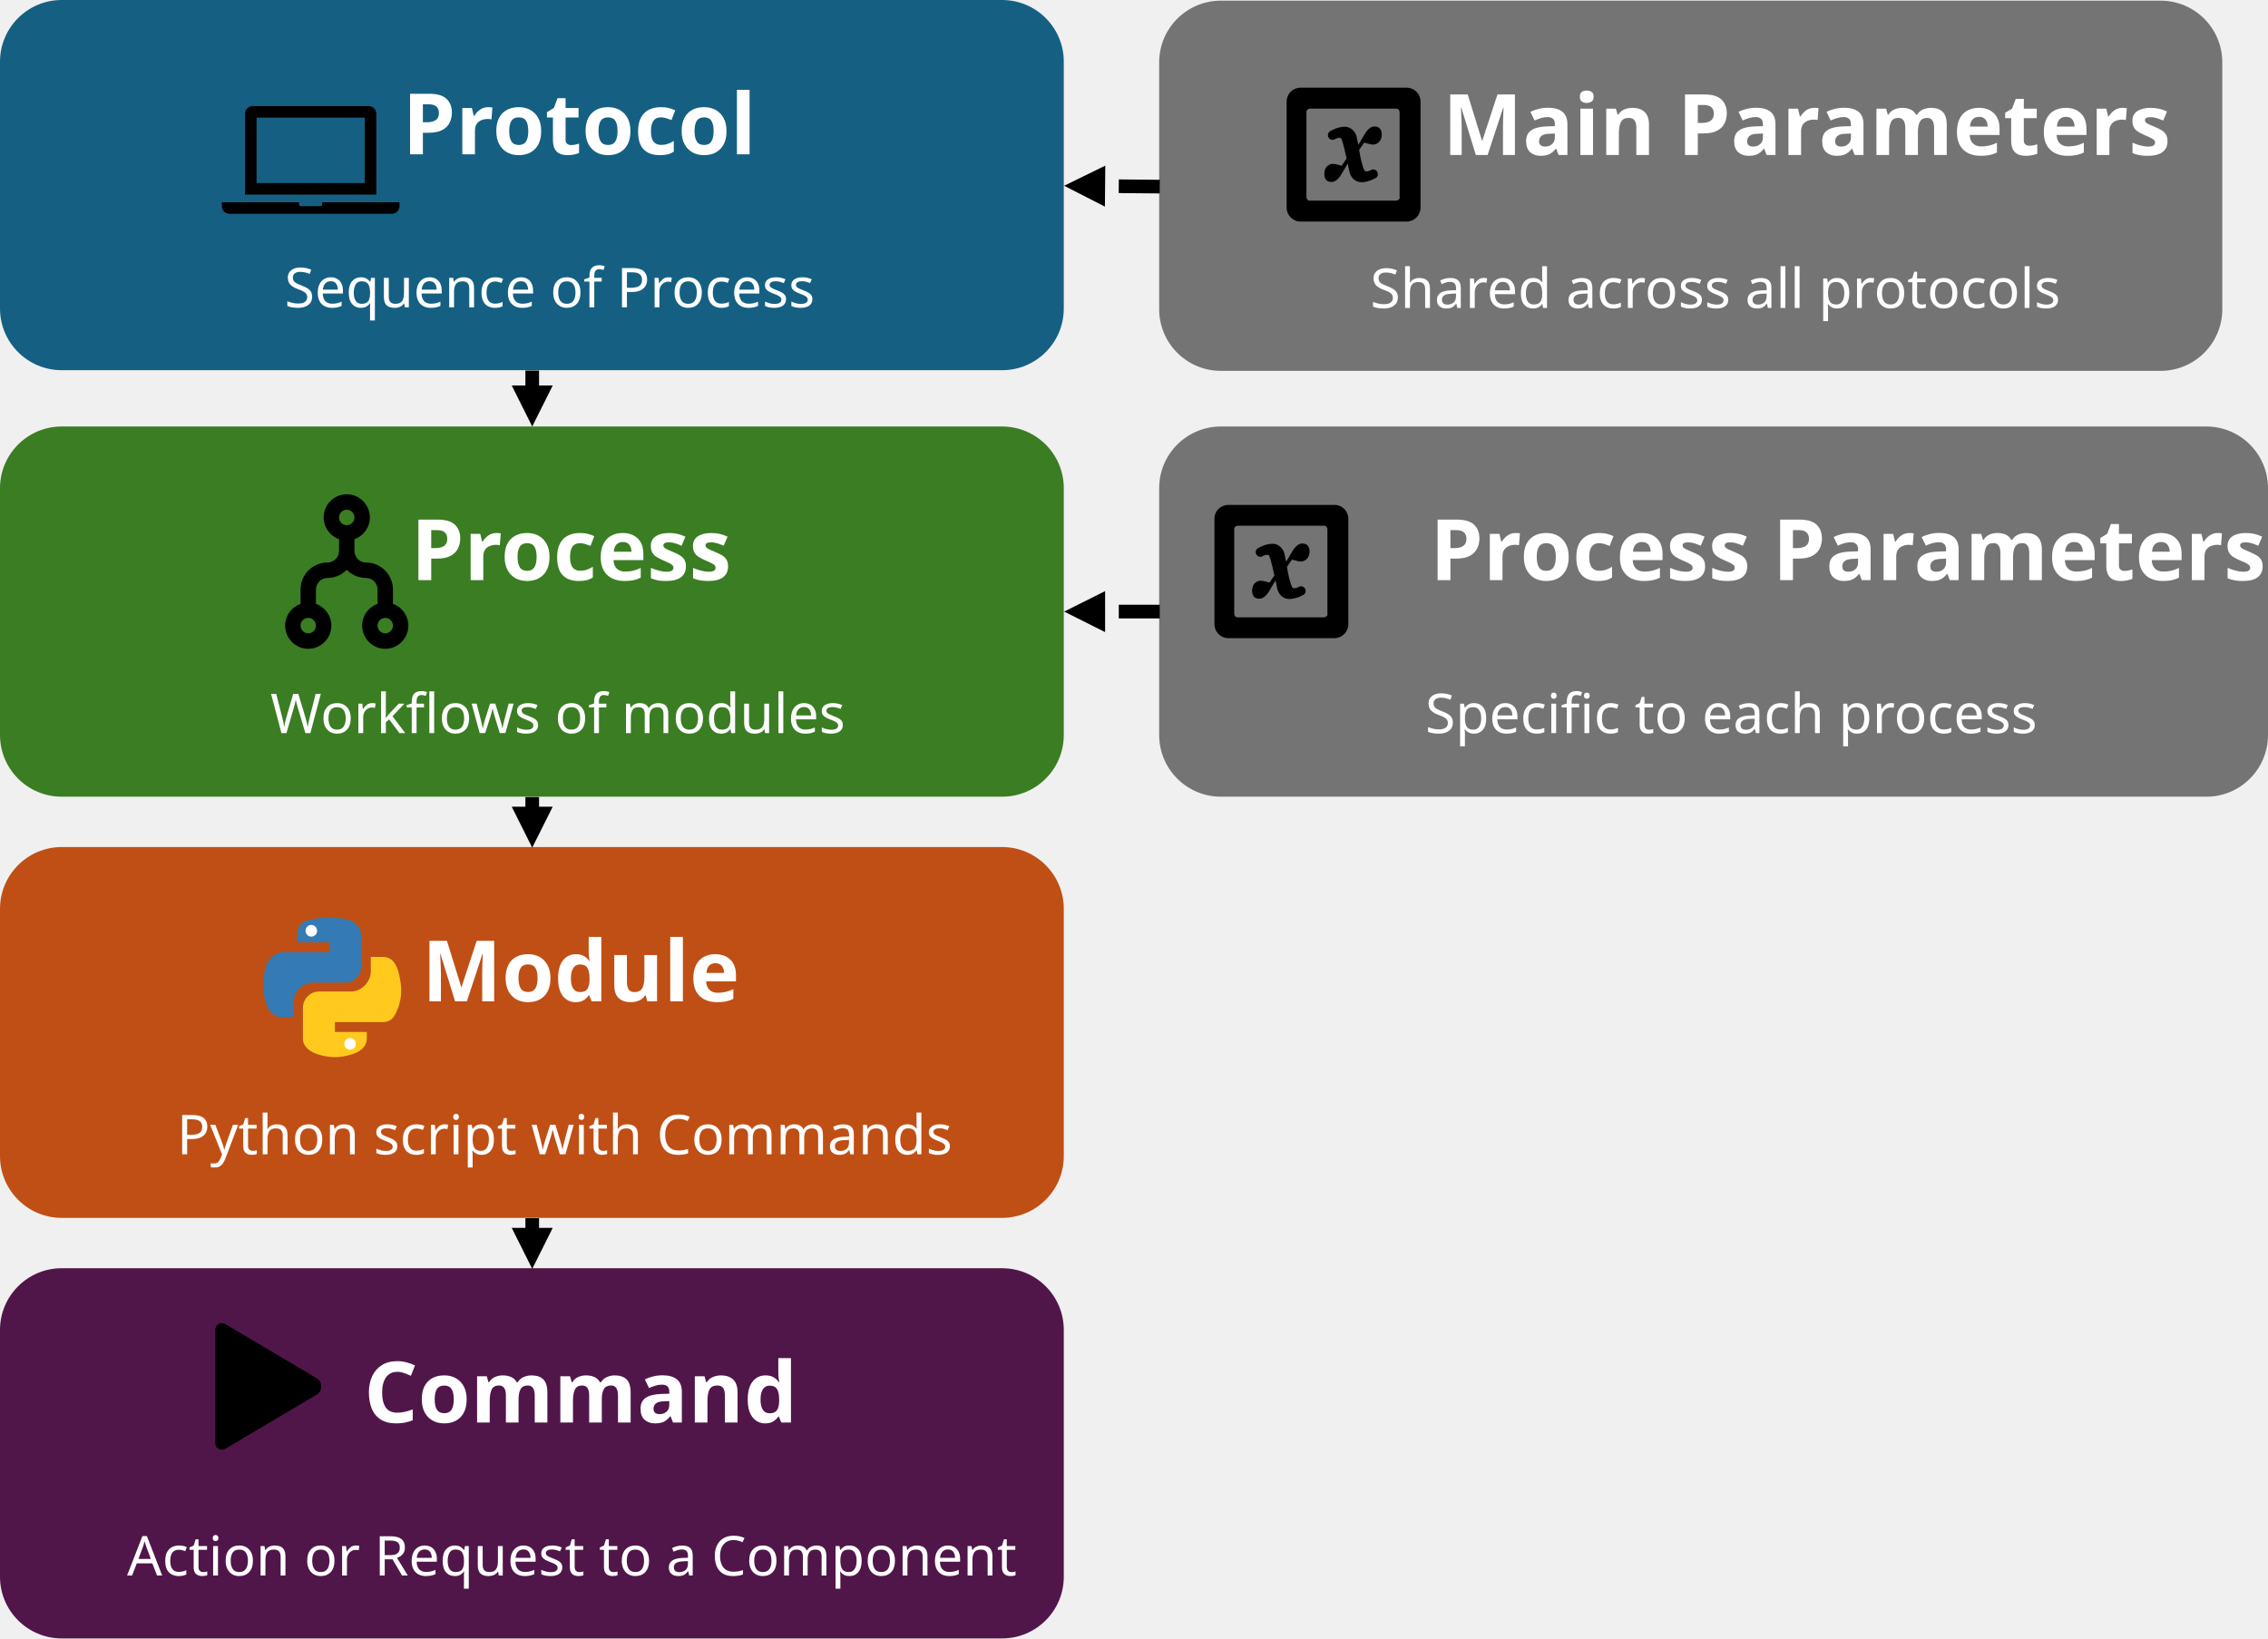
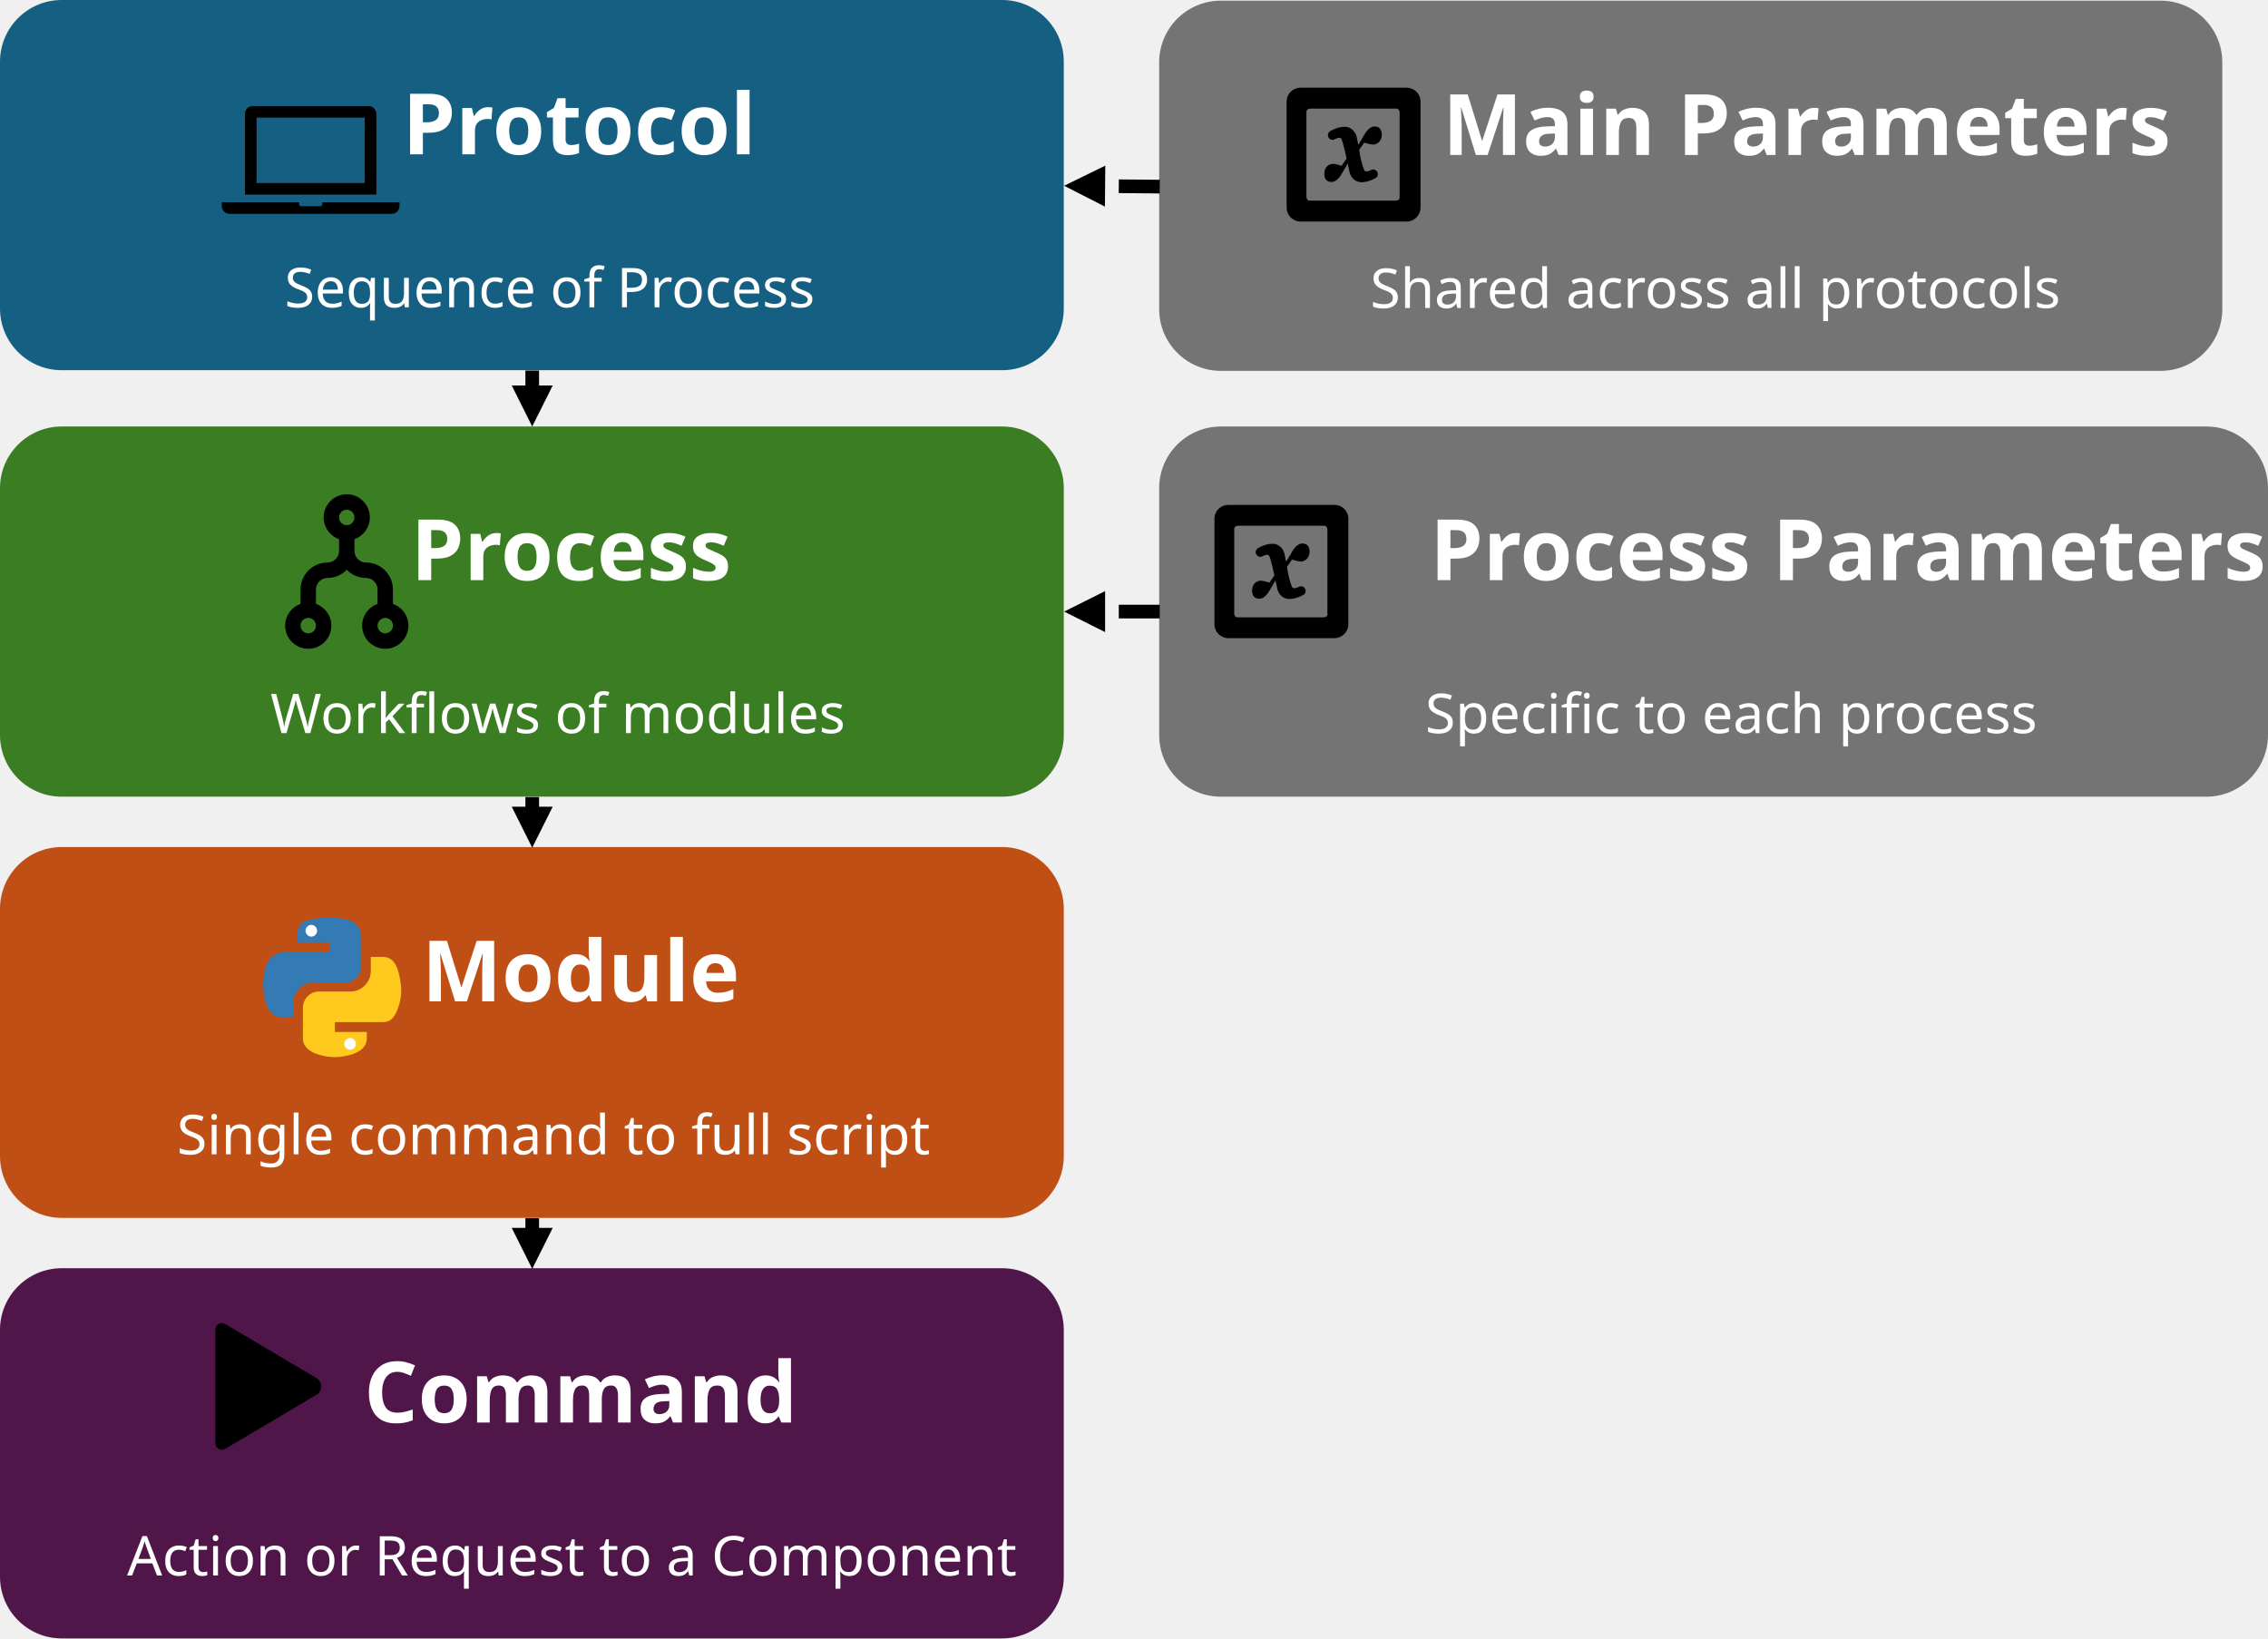
<svg xmlns="http://www.w3.org/2000/svg" width="3424" height="2474" xml:space="preserve" overflow="hidden">
  <defs>
    <clipPath id="clip0">
      <rect x="621" y="6" width="3424" height="2474" />
    </clipPath>
  </defs>
  <g clip-path="url(#clip0)" transform="translate(-621 -6)">
    <path d="M621 99.169C621 47.713 662.713 6 714.169 6L2133.83 6C2185.29 6 2227 47.713 2227 99.169L2227 471.831C2227 523.287 2185.29 565 2133.83 565L714.169 565C662.713 565 621 523.287 621 471.831Z" fill="#156082" fill-rule="evenodd" />
    <text fill="#FFFFFF" font-family="Aptos,Aptos_MSFontService,sans-serif" font-weight="700" font-size="128" transform="matrix(1 0 0 1 1228.59 239)">Protocol</text>
    <text fill="#FFFFFF" font-family="Aptos,Aptos_MSFontService,sans-serif" font-weight="400" font-size="83" transform="matrix(1 0 0 1 1050.57 470)">Sequence of Process</text>
    <g>
      <g>
        <g>
          <path d="M220.875 174.375 58.125 174.375 58.125 75.562 220.875 75.562 220.875 174.375ZM238.313 69.75C238.313 63.356 233.081 58.125 226.688 58.125L52.312 58.125C45.919 58.125 40.688 63.356 40.688 69.75L40.688 191.813 238.313 191.813 238.313 69.75Z" transform="matrix(1.00358 0 0 1 950 108)" />
          <path d="M156.938 203.438 156.938 206.344C156.938 208.088 155.775 209.25 154.031 209.25L124.969 209.25C123.225 209.25 122.063 208.088 122.063 206.344L122.063 203.438 5.812 203.438 5.812 209.25C5.812 215.644 11.044 220.875 17.438 220.875L261.563 220.875C267.956 220.875 273.188 215.644 273.188 209.25L273.188 203.438 156.938 203.438Z" transform="matrix(1.00358 0 0 1 950 108)" />
        </g>
      </g>
    </g>
    <path d="M621 743.169C621 691.713 662.713 650 714.169 650L2133.83 650C2185.29 650 2227 691.713 2227 743.169L2227 1115.83C2227 1167.29 2185.29 1209 2133.83 1209L714.169 1209C662.713 1209 621 1167.29 621 1115.83Z" fill="#3B7D23" fill-rule="evenodd" />
    <text fill="#FFFFFF" font-family="Aptos,Aptos_MSFontService,sans-serif" font-weight="700" font-size="128" transform="matrix(1 0 0 1 1241.18 882)">Process</text>
    <text fill="#FFFFFF" font-family="Aptos,Aptos_MSFontService,sans-serif" font-weight="400" font-size="83" transform="matrix(1 0 0 1 1029.22 1113)">Workflows of modules</text>
    <g>
      <g>
        <g>
          <path d="M209.25 188.139 209.25 166.621C209.25 144.185 190.999 125.934 168.562 125.934 158.949 125.934 151.125 118.11 151.125 108.496L151.125 90.861C164.621 86.037 174.375 73.261 174.375 58.125 174.375 38.897 158.728 23.25 139.5 23.25 120.272 23.25 104.625 38.897 104.625 58.125 104.625 73.261 114.378 86.037 127.875 90.849L127.875 108.496C127.875 118.11 120.051 125.934 110.437 125.934 88.001 125.934 69.75 144.185 69.75 166.621L69.75 188.139C56.253 192.963 46.5 205.739 46.5 220.875 46.5 240.103 62.147 255.75 81.375 255.75 100.603 255.75 116.25 240.103 116.25 220.875 116.25 205.739 106.497 192.963 93 188.139L93 166.621C93 157.007 100.824 149.184 110.437 149.184 121.818 149.184 132.106 144.452 139.5 136.884 146.893 144.452 157.181 149.184 168.562 149.184 178.176 149.184 186 157.007 186 166.621L186 188.139C172.503 192.963 162.75 205.739 162.75 220.875 162.75 240.103 178.397 255.75 197.625 255.75 216.853 255.75 232.5 240.103 232.5 220.875 232.5 205.739 222.746 192.963 209.25 188.139ZM81.375 232.5C74.958 232.5 69.75 227.28 69.75 220.875 69.75 214.469 74.958 209.25 81.375 209.25 87.792 209.25 93 214.469 93 220.875 93 227.28 87.792 232.5 81.375 232.5ZM139.5 46.5C145.917 46.5 151.125 51.72 151.125 58.125 151.125 64.53 145.917 69.75 139.5 69.75 133.083 69.75 127.875 64.53 127.875 58.125 127.875 51.72 133.083 46.5 139.5 46.5ZM197.625 232.5C191.208 232.5 186 227.28 186 220.875 186 214.469 191.208 209.25 197.625 209.25 204.042 209.25 209.25 214.469 209.25 220.875 209.25 227.28 204.042 232.5 197.625 232.5Z" transform="matrix(1 0 0 1.00358 1005 729)" />
        </g>
      </g>
    </g>
    <path d="M621 1378.34C621 1326.79 662.788 1285 714.336 1285L2133.66 1285C2185.21 1285 2227 1326.79 2227 1378.34L2227 1751.66C2227 1803.21 2185.21 1845 2133.66 1845L714.336 1845C662.788 1845 621 1803.21 621 1751.66Z" fill="#C04F15" fill-rule="evenodd" />
    <text fill="#FFFFFF" font-family="Aptos,Aptos_MSFontService,sans-serif" font-weight="700" font-size="128" transform="matrix(1 0 0 1 1257.85 1518)">Module</text>
-     <text fill="#FFFFFF" font-family="Aptos,Aptos_MSFontService,sans-serif" font-weight="400" font-size="83" transform="matrix(1 0 0 1 887.998 1749)">Python script with Commands</text>
+     <text fill="#FFFFFF" font-family="Aptos,Aptos_MSFontService,sans-serif" font-weight="400" font-size="83" transform="matrix(1 0 0 1 887.998 1749)">Single command to full script</text>
    <g>
      <g>
        <g>
          <path d="M89.045 110.272 137.263 110.272C150.673 110.272 161.373 99.21 161.373 85.756L161.373 39.749C161.373 26.657 150.357 16.859 137.263 14.647 121.101 11.983 103.538 12.119 89.045 14.692 68.638 18.304 64.936 25.844 64.936 39.795L64.936 49.641 113.199 49.641 113.199 64.31 46.831 64.31C32.791 64.31 20.509 72.753 16.672 88.781 12.248 107.156 12.067 118.624 16.672 137.812 20.104 152.08 28.275 162.282 42.316 162.282L58.886 162.282 58.886 140.251C58.886 124.313 72.656 110.272 89.045 110.272L89.045 110.272Z" fill="#347AB4" transform="matrix(1 0 0 1.00426 1005 1379)" />
          <path d="M218.006 96.098C214.529 82.148 207.938 71.628 193.897 71.628L175.793 71.628 175.793 93.028C175.793 109.643 161.706 123.638 145.633 123.638L97.415 123.638C84.231 123.638 73.305 134.927 73.305 148.154L73.305 194.116C73.305 207.208 84.683 214.883 97.415 218.632 112.675 223.101 127.347 223.914 145.633 218.632 157.778 215.109 169.743 208.022 169.743 194.116L169.743 184.479 121.57 184.479 121.57 169.6 193.896 169.6C207.938 169.6 213.13 159.803 218.005 145.13 223.063 130.004 222.837 115.467 218.006 96.098L218.006 96.098Z" fill="#FFCA1D" transform="matrix(1 0 0 1.00426 1005 1379)" />
          <path d="M86.02 41.122C81.211 41.122 77.311 37.179 77.311 32.326 77.354 27.43 81.211 23.487 86.02 23.487 90.787 23.487 94.73 27.473 94.73 32.326 94.73 37.179 90.83 41.122 86.02 41.122Z" fill="#FFFFFF" transform="matrix(1 0 0 1.00426 1005 1379)" />
          <path d="M144.538 211.167C139.728 211.167 135.828 207.224 135.828 202.372 135.872 197.475 139.728 193.532 144.538 193.532 149.304 193.532 153.247 197.518 153.247 202.372 153.247 207.224 149.348 211.167 144.538 211.167Z" fill="#FFFFFF" transform="matrix(1 0 0 1.00426 1005 1379)" />
        </g>
      </g>
    </g>
    <path d="M621 2014.17C621 1962.71 662.713 1921 714.169 1921L2133.83 1921C2185.29 1921 2227 1962.71 2227 2014.17L2227 2386.83C2227 2438.29 2185.29 2480 2133.83 2480L714.169 2480C662.713 2480 621 2438.29 621 2386.83Z" fill="#50164A" fill-rule="evenodd" />
    <text fill="#FFFFFF" font-family="Aptos,Aptos_MSFontService,sans-serif" font-weight="700" font-size="128" transform="matrix(1 0 0 1 1170.5 2154)">Command</text>
    <text fill="#FFFFFF" font-family="Aptos,Aptos_MSFontService,sans-serif" font-weight="400" font-size="83" transform="matrix(1 0 0 1 812.866 2385)">Action or Request to a Component</text>
    <g>
      <g>
        <g>
          <path d="M201.809 115.995 63.152 33.469C61.459 32.473 59.716 31.875 57.724 31.875 52.295 31.875 47.862 36.357 47.862 41.836L47.812 41.836 47.812 213.164 47.862 213.164C47.862 218.643 52.295 223.125 57.724 223.125 59.766 223.125 61.459 222.428 63.302 221.432L201.809 139.005C205.096 136.266 207.188 132.132 207.188 127.5 207.188 122.868 205.096 118.784 201.809 115.995Z" transform="matrix(1.00392 0 0 1 898 1972)" />
        </g>
      </g>
    </g>
    <path d="M10.312-0 10.313 32.923-10.312 32.923-10.312 0ZM30.938 22.61 0.001 84.485-30.937 22.611Z" transform="matrix(-1 0 0 1 1424.5 565.5)" />
    <path d="M10.312-4.86744e-05 10.313 24.899-10.312 24.899-10.312 4.86744e-05ZM30.938 14.586 0 76.461-30.937 14.586Z" transform="matrix(-1 0 0 1 1424.5 1209.5)" />
    <path d="M1434.81 1845.5 1434.81 1870.4 1414.19 1870.4 1414.19 1845.5ZM1455.44 1860.09 1424.5 1921.96 1393.56 1860.09Z" />
    <path d="M2371 100.169C2371 48.713 2412.71 7 2464.17 7L3882.83 7C3934.29 7 3976 48.713 3976 100.169L3976 472.831C3976 524.287 3934.29 566 3882.83 566L2464.17 566C2412.71 566 2371 524.287 2371 472.831Z" fill="#747474" fill-rule="evenodd" />
    <text fill="#FFFFFF" font-family="Aptos,Aptos_MSFontService,sans-serif" font-weight="700" font-size="128" transform="matrix(1 0 0 1 2798.9 240)">Main Parameters</text>
    <text fill="#FFFFFF" font-family="Aptos,Aptos_MSFontService,sans-serif" font-weight="400" font-size="83" transform="matrix(1 0 0 1 2689.65 471)">Shared across all protocols</text>
    <g>
      <g>
        <g>
          <path d="M2744.52 138.423 2584.48 138.423C2572.69 138.423 2563.42 147.688 2563.42 159.481L2563.42 319.519C2563.42 330.89 2572.69 340.577 2584.48 340.577L2744.52 340.577C2755.89 340.577 2765.58 331.311 2765.58 319.519L2765.58 159.481C2765.58 147.688 2756.31 138.423 2744.52 138.423ZM2734.41 304.358 2734.41 304.358C2733.99 306.885 2731.46 308.99 2728.52 308.99L2597.96 308.99C2595.43 308.99 2593.32 306.463 2593.32 303.515L2593.32 174.642C2593.32 172.115 2595.85 170.01 2598.8 170.01L2729.36 170.01C2731.88 170.01 2733.99 172.536 2733.99 175.485L2733.99 304.358Z" />
          <path d="M2693.98 224.338C2698.19 224.338 2707.04 220.969 2707.04 209.177 2707.04 197.385 2698.61 196.963 2696.09 196.963 2691.03 196.963 2685.98 200.754 2681.35 208.335 2676.71 216.336 2671.66 224.76 2671.66 224.76L2671.66 224.76C2670.4 219.285 2669.55 214.652 2669.13 212.546 2668.29 207.913 2662.82 197.385 2651.02 197.385 2639.65 197.385 2629.12 204.123 2629.12 204.123L2629.12 204.123C2627.02 205.386 2625.75 207.492 2625.75 210.019 2625.75 213.81 2628.7 217.179 2632.91 217.179 2634.18 217.179 2635.02 216.758 2635.86 216.336L2635.86 216.336C2635.86 216.336 2644.71 211.283 2646.39 216.336 2646.81 217.6 2647.23 219.285 2648.07 220.969 2650.18 228.55 2652.29 237.394 2653.97 245.396L2646.39 256.346C2646.39 256.346 2637.97 253.398 2633.33 253.398 2628.7 253.398 2620.28 256.767 2620.28 268.56 2620.28 280.352 2628.7 280.773 2631.23 280.773 2636.28 280.773 2641.34 276.983 2645.97 269.402 2650.6 261.4 2655.66 252.977 2655.66 252.977 2657.34 260.136 2658.18 266.033 2659.02 268.138 2661.97 276.14 2668.29 281.194 2677.13 281.194 2677.13 281.194 2685.98 281.194 2696.93 275.298 2699.46 274.456 2701.14 271.929 2701.14 268.981 2701.14 265.19 2698.19 261.821 2693.98 261.821 2692.72 261.821 2691.88 262.242 2691.03 262.663L2691.03 262.663C2691.03 262.663 2683.45 266.875 2680.93 263.506 2679.24 260.136 2677.56 255.083 2676.29 249.608 2675.03 244.554 2673.77 238.236 2672.92 232.34L2680.5 221.39C2681.35 221.39 2689.77 224.338 2693.98 224.338Z" />
        </g>
      </g>
    </g>
    <path d="M2371 743.169C2371 691.713 2412.71 650 2464.17 650L3951.83 650C4003.29 650 4045 691.713 4045 743.169L4045 1115.83C4045 1167.29 4003.29 1209 3951.83 1209L2464.17 1209C2412.71 1209 2371 1167.29 2371 1115.83Z" fill="#747474" fill-rule="evenodd" />
    <text fill="#FFFFFF" font-family="Aptos,Aptos_MSFontService,sans-serif" font-weight="700" font-size="128" transform="matrix(1 0 0 1 2779.84 882)">Process Parameters</text>
    <text fill="#FFFFFF" font-family="Aptos,Aptos_MSFontService,sans-serif" font-weight="400" font-size="83" transform="matrix(1 0 0 1 2772.69 1113)">Specific to each process</text>
    <g>
      <g>
        <g>
          <path d="M188.654 8.385 29.346 8.385C17.608 8.385 8.385 17.608 8.385 29.346L8.385 188.654C8.385 199.973 17.608 209.615 29.346 209.615L188.654 209.615C199.973 209.615 209.615 200.392 209.615 188.654L209.615 29.346C209.615 17.608 200.392 8.385 188.654 8.385ZM178.592 173.561 178.592 173.561C178.173 176.077 175.658 178.173 172.723 178.173L42.761 178.173C40.246 178.173 38.15 175.658 38.15 172.723L38.15 44.438C38.15 41.923 40.665 39.827 43.6 39.827L173.561 39.827C176.077 39.827 178.173 42.342 178.173 45.277L178.173 173.561Z" transform="matrix(1.00459 0 0 1 2446 760)" />
          <path d="M138.346 93.908C142.538 93.908 151.342 90.554 151.342 78.815 151.342 67.077 142.958 66.658 140.442 66.658 135.411 66.658 130.381 70.431 125.769 77.977 121.158 85.942 116.127 94.327 116.127 94.327L116.127 94.327C114.869 88.877 114.031 84.265 113.612 82.169 112.773 77.558 107.323 67.077 95.585 67.077 84.265 67.077 73.785 73.785 73.785 73.785L73.785 73.785C71.688 75.042 70.431 77.138 70.431 79.654 70.431 83.427 73.365 86.781 77.558 86.781 78.815 86.781 79.654 86.362 80.492 85.942L80.492 85.942C80.492 85.942 89.296 80.912 90.973 85.942 91.392 87.2 91.811 88.877 92.65 90.554 94.746 98.1 96.842 106.904 98.519 114.869L90.973 125.769C90.973 125.769 82.588 122.835 77.977 122.835 73.365 122.835 64.981 126.188 64.981 137.927 64.981 149.665 73.365 150.085 75.881 150.085 80.912 150.085 85.942 146.312 90.554 138.765 95.165 130.8 100.196 122.415 100.196 122.415 101.873 129.542 102.712 135.411 103.55 137.508 106.485 145.473 112.773 150.504 121.577 150.504 121.577 150.504 130.381 150.504 141.281 144.635 143.796 143.796 145.473 141.281 145.473 138.346 145.473 134.573 142.538 131.219 138.346 131.219 137.088 131.219 136.25 131.638 135.411 132.058L135.411 132.058C135.411 132.058 127.865 136.25 125.35 132.896 123.673 129.542 121.996 124.512 120.738 119.062 119.481 114.031 118.223 107.742 117.385 101.873L124.931 90.973C125.769 90.973 134.154 93.908 138.346 93.908Z" transform="matrix(1.00459 0 0 1 2446 760)" />
        </g>
      </g>
    </g>
    <path d="M2371.78 298.094 2309.91 297.545 2310.09 276.92 2371.97 277.47ZM2289.29 297.361 2278.97 297.27 2279.15 276.646 2289.47 276.737ZM2289.1 317.986 2227.5 286.5 2289.65 256.113Z" />
    <path d="M2.57776e-05-10.312 61.875-10.312 61.875 10.313-2.57776e-05 10.312ZM82.5-10.312 92.815-10.312 92.815 10.313 82.5 10.313ZM82.502-30.937 144.377 0 82.502 30.938Z" transform="matrix(-1 0 0 1 2371.88 929.5)" />
  </g>
</svg>
